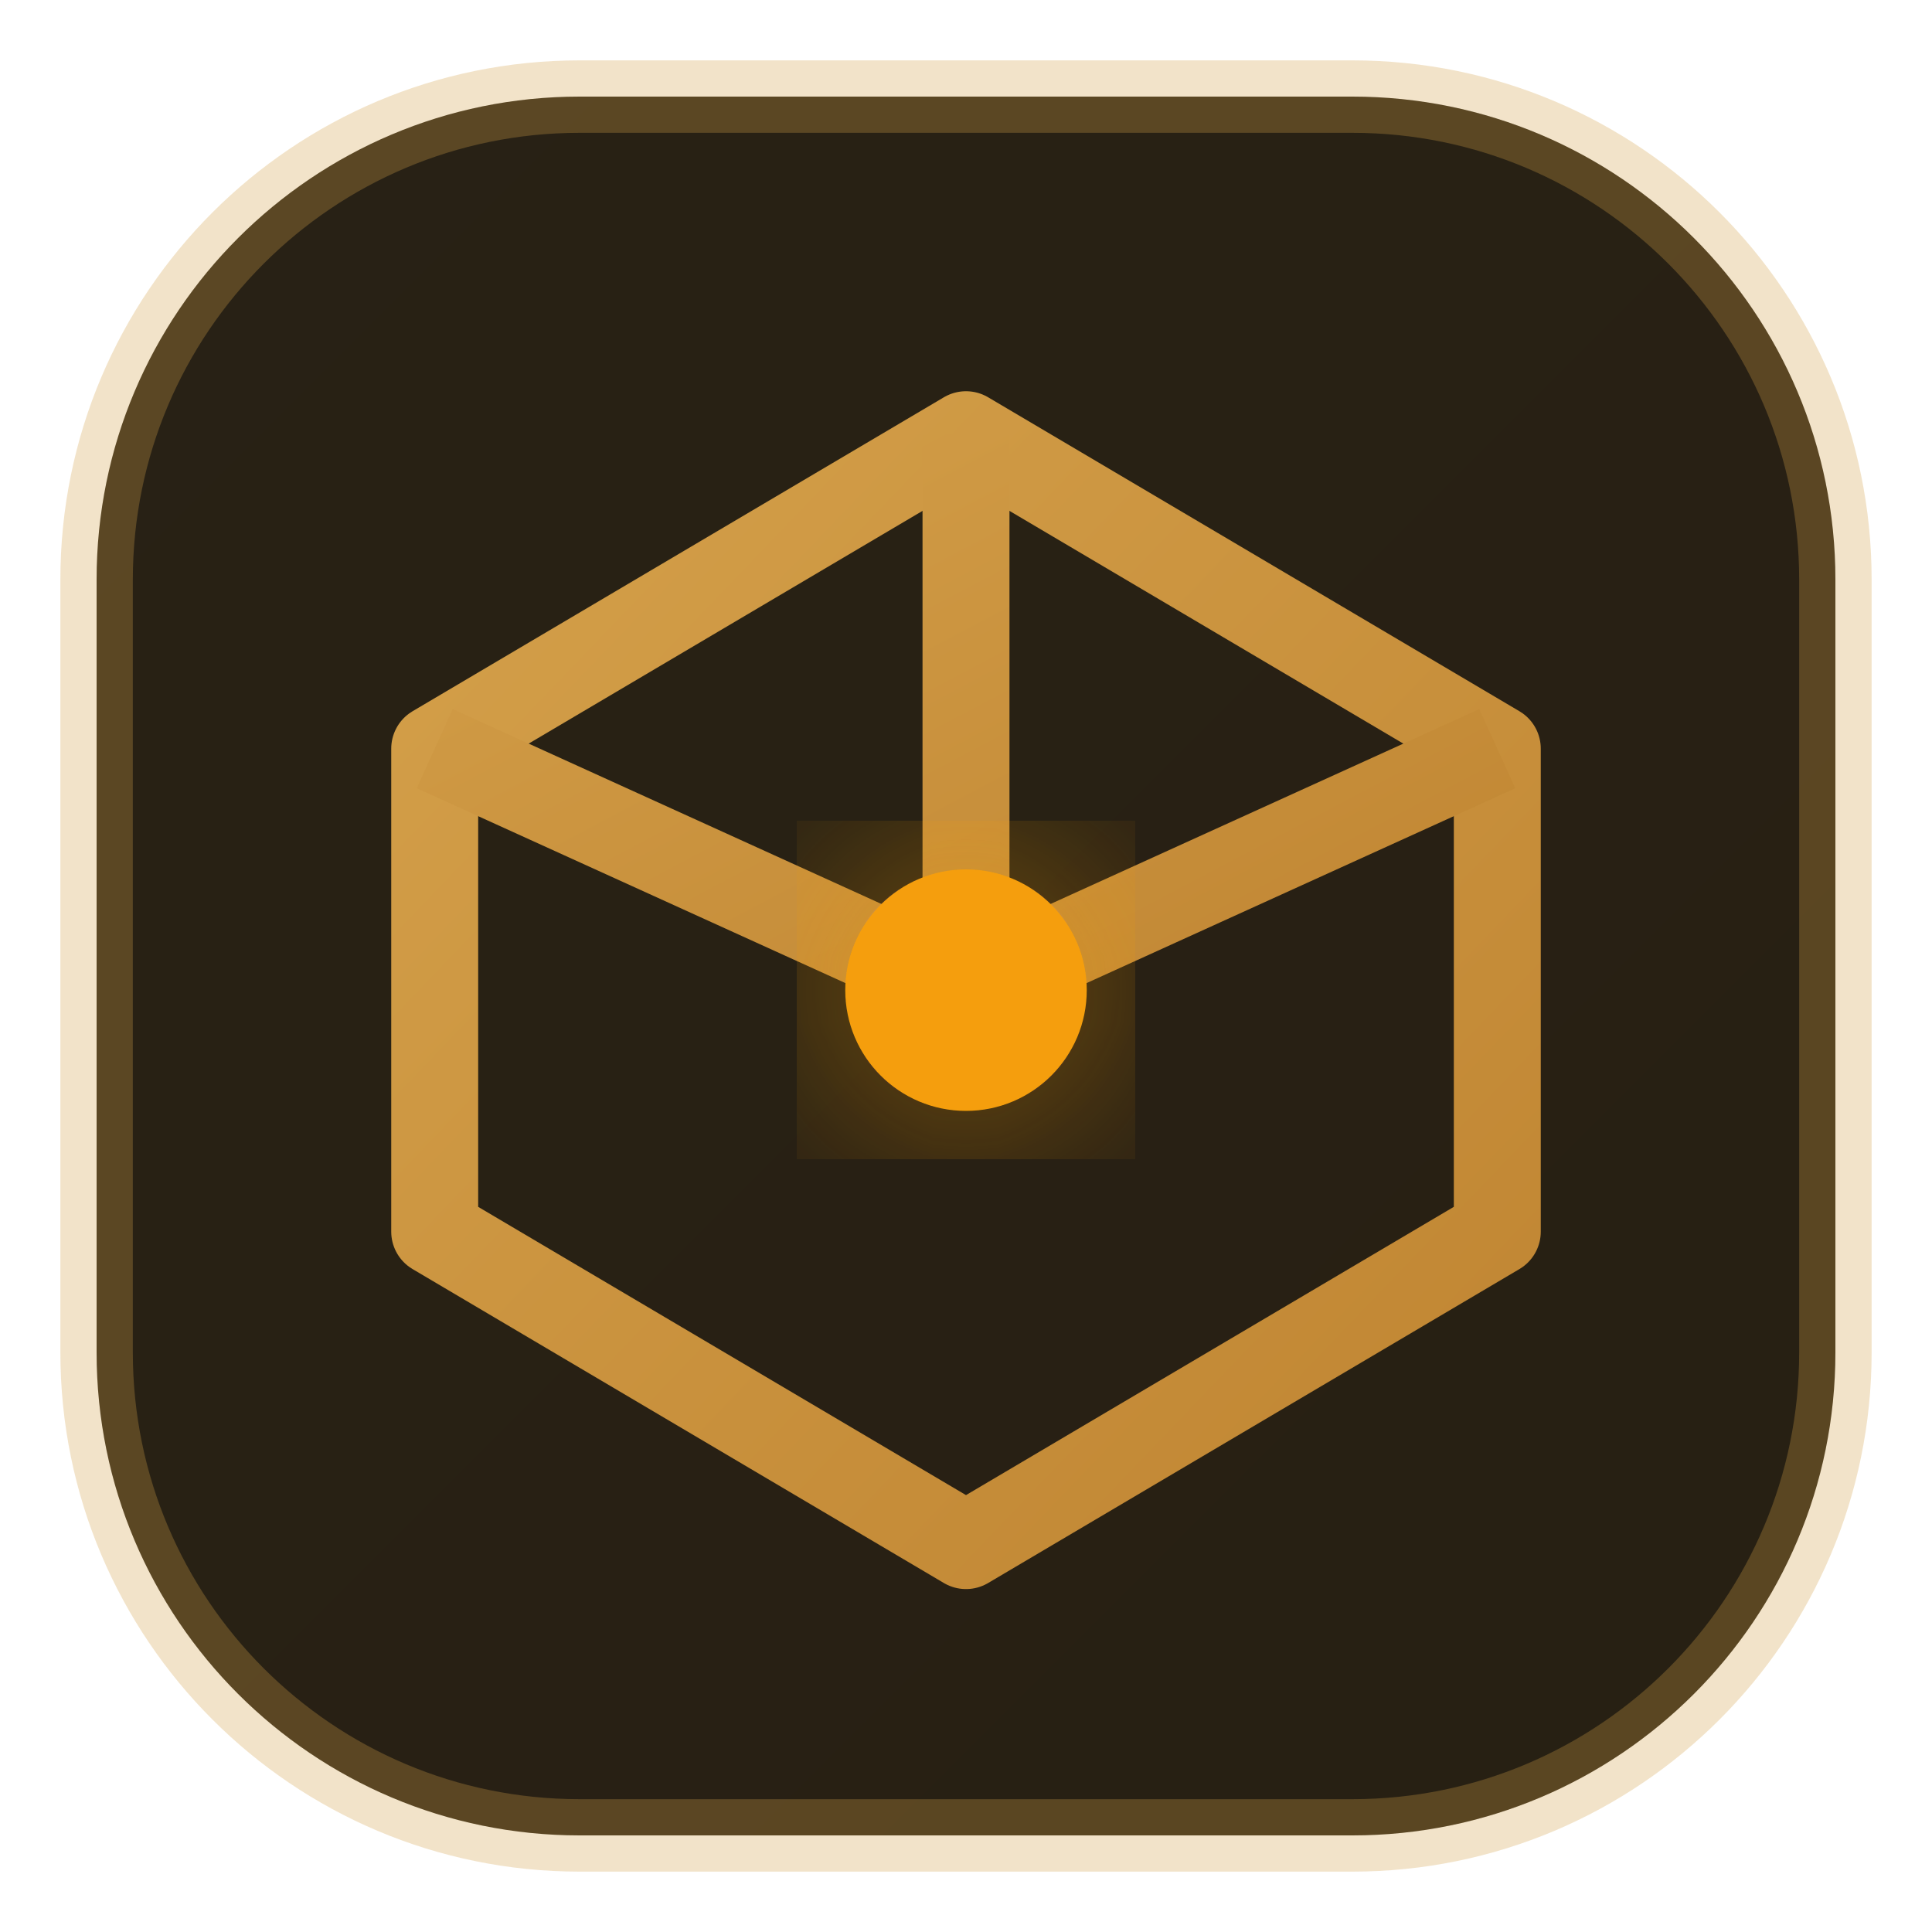
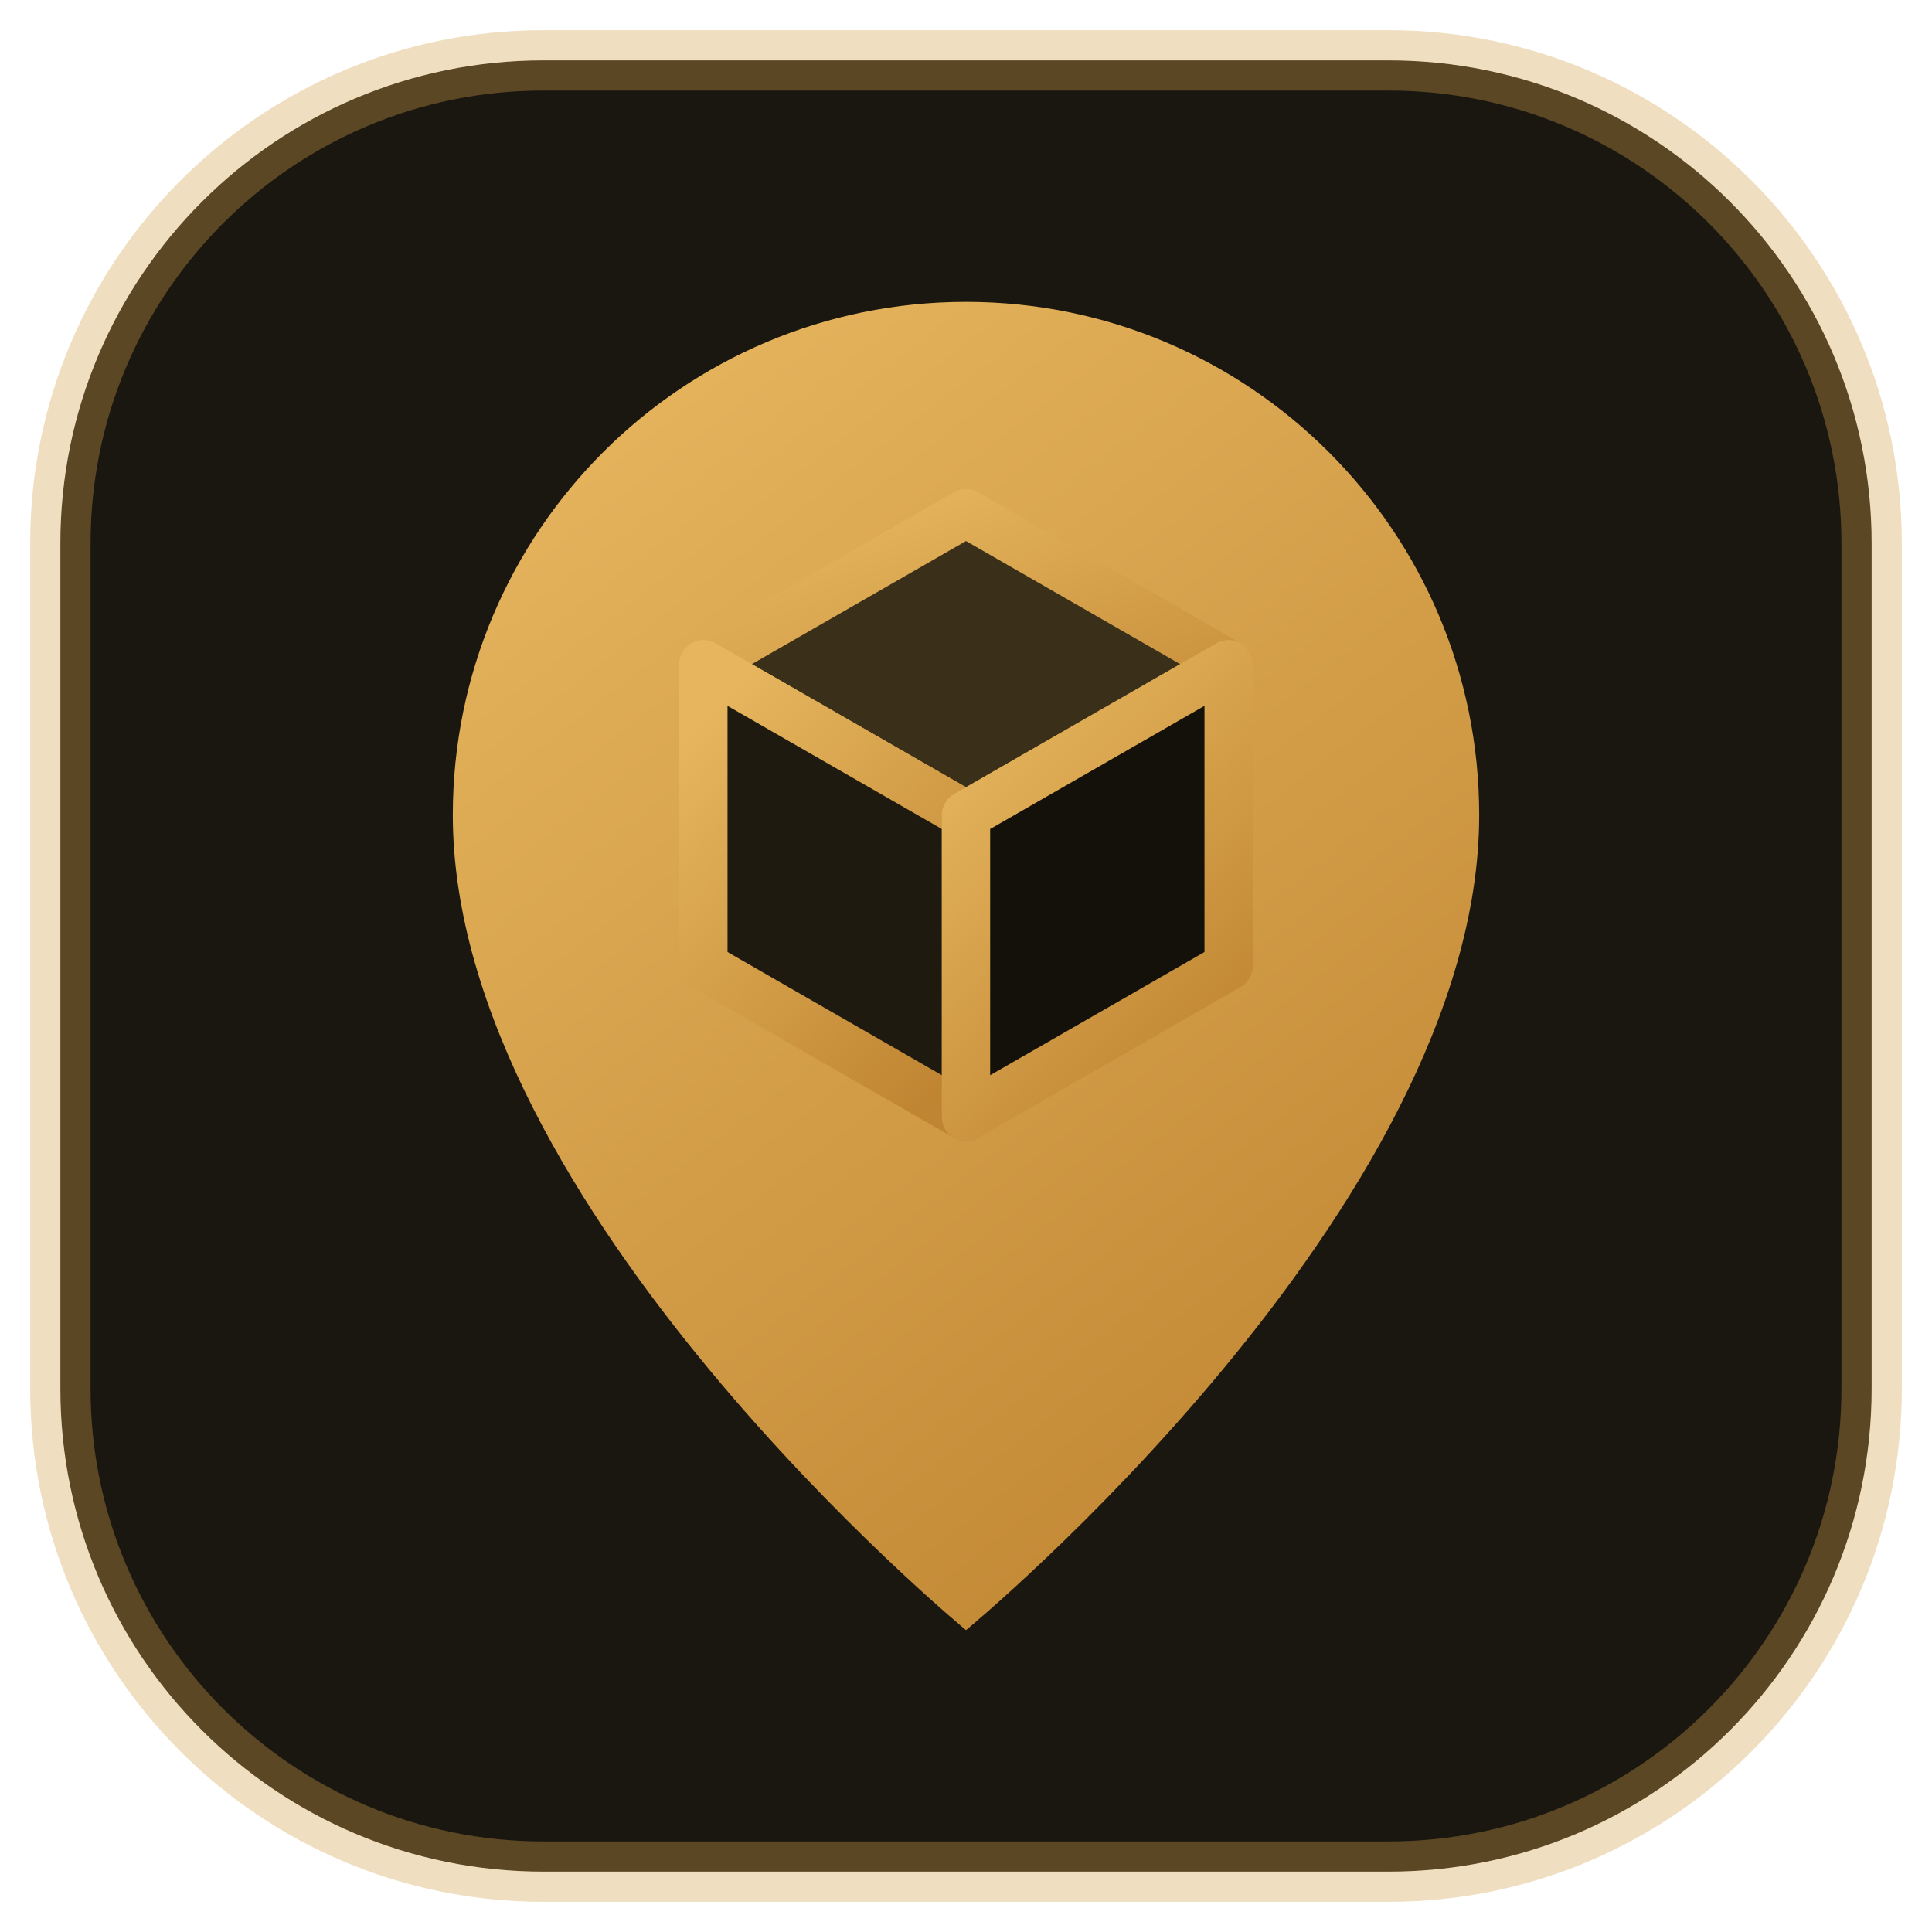
- <svg xmlns="http://www.w3.org/2000/svg" width="40" height="40" viewBox="0 0 40 40" fill="none">
+ <svg xmlns="http://www.w3.org/2000/svg" width="40" height="40" viewBox="0 0 64 64" fill="none">
  <defs>
-     <linearGradient id="ptGrad" x1="0%" y1="0%" x2="100%" y2="100%">
-       <stop offset="0%" stop-color="#d4a04a" />
+     <linearGradient id="g" x1="20%" y1="0%" x2="80%" y2="100%">
+       <stop offset="0%" stop-color="#e6b55e" />
      <stop offset="100%" stop-color="#c08532" />
    </linearGradient>
-     <filter id="ptGlow" x="-20%" y="-20%" width="140%" height="140%">
-       <feGaussianBlur stdDeviation="3" result="blur" />
-       <feComposite in="SourceGraphic" in2="blur" operator="over" />
-     </filter>
  </defs>
-   <rect x="2" y="2" width="36" height="36" rx="10" fill="#1a1710" stroke="rgba(212, 160, 74, 0.3)" stroke-width="1.5" />
-   <rect x="2" y="2" width="36" height="36" rx="10" fill="url(#ptGrad)" opacity="0.08" />
-   <path d="M20 9L31 15.5V25.5L20 32L9 25.5V15.5L20 9Z" stroke="url(#ptGrad)" stroke-width="1.8" stroke-linejoin="round" />
-   <path d="M20 9V20.5M31 15.5L20 20.5M9 15.5L20 20.5" stroke="url(#ptGrad)" stroke-width="1.8" stroke-linejoin="round" />
-   <circle cx="20" cy="20.5" r="2.5" fill="#f59e0b" filter="url(#ptGlow)" />
+   <rect x="2" y="2" width="60" height="60" rx="16" fill="#1a1710" stroke="#d4a04a" stroke-opacity="0.35" stroke-width="2" />
+   <path d="M32 54C32 54 15 40 15 27A17 17 0 0 1 49 27C49 40 32 54 32 54Z" fill="url(#g)" />
+   <g stroke="url(#g)" stroke-width="1.6" stroke-linejoin="round">
+     <path d="M32 27L23.3 22L32 17L40.7 22Z" fill="#3a2f19" />
+     <path d="M32 27L23.3 22V32L32 37Z" fill="#1f1a0f" />
+     <path d="M32 27L40.7 22V32L32 37Z" fill="#14110a" />
+   </g>
</svg>
